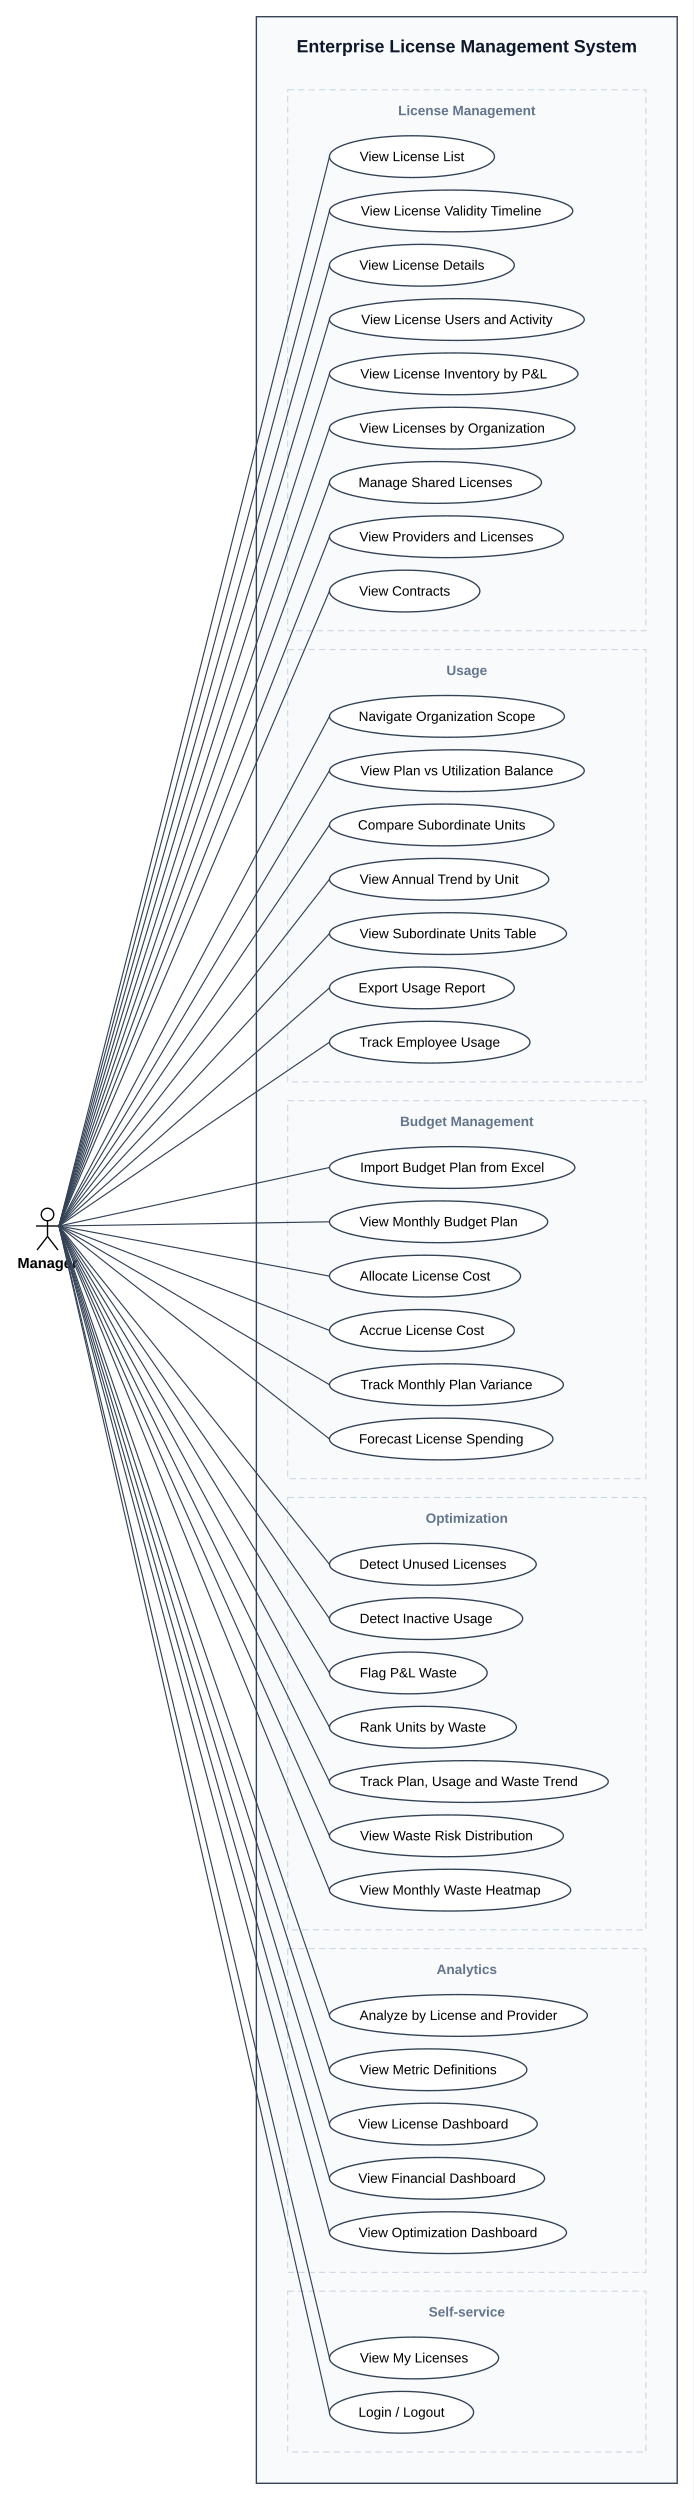
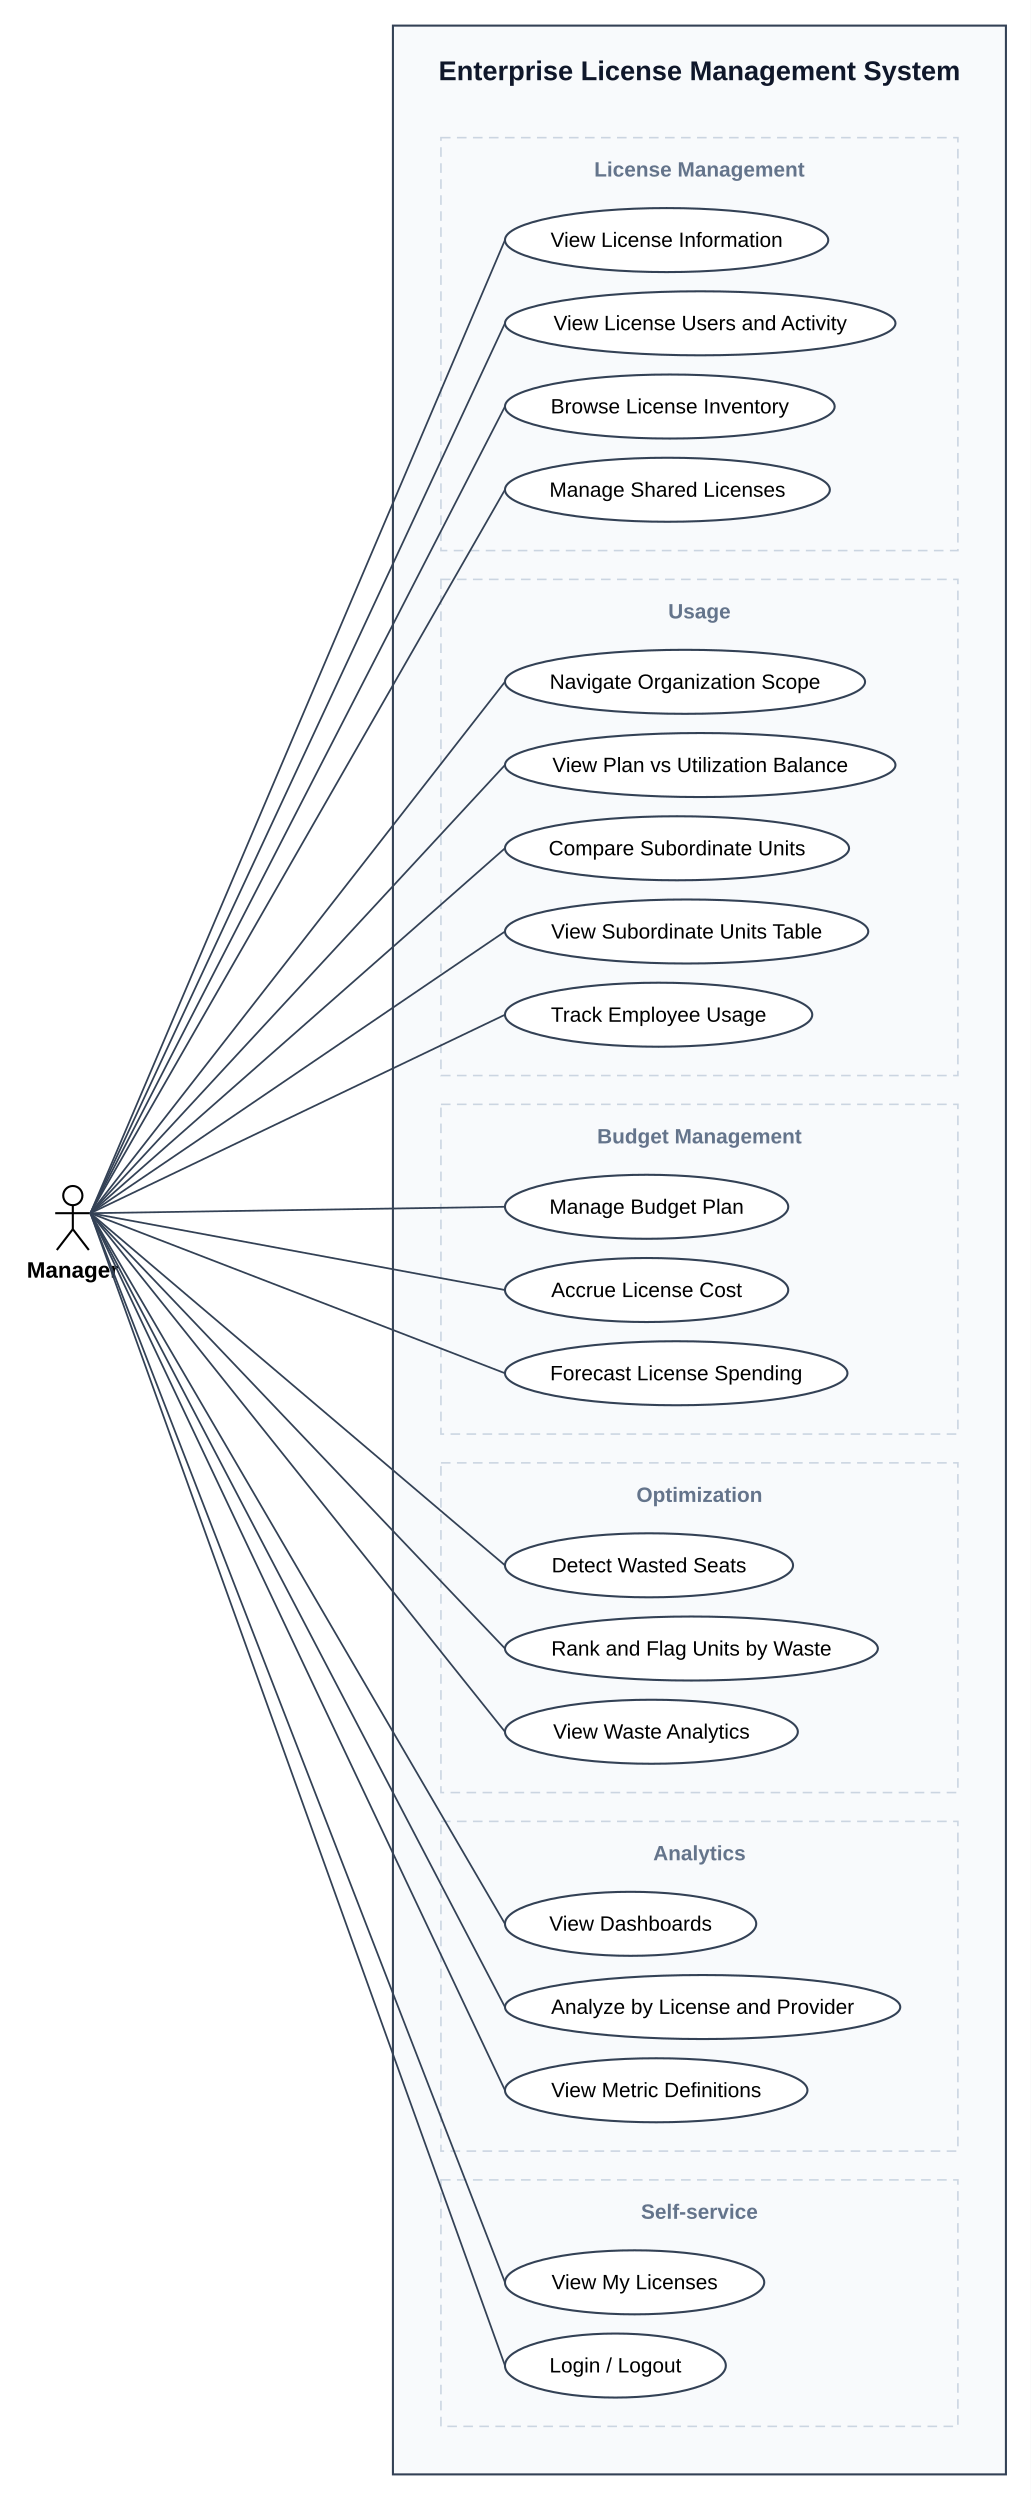
- <svg xmlns="http://www.w3.org/2000/svg" width="664" height="2394" viewBox="0 0 664 2394" font-family="Liberation Sans, Arial, Helvetica, sans-serif">
+ <svg xmlns="http://www.w3.org/2000/svg" width="644" height="1562" viewBox="0 0 644 1562" font-family="Liberation Sans, Arial, Helvetica, sans-serif">
  <rect width="100%" height="100%" fill="#ffffff" />
  <g transform="translate(-14.5,16.0)">
-     <rect x="260.0" y="0.0" width="403.0" height="2362.0" rx="0" fill="#F8FAFC" stroke="#334155" stroke-width="1.3" />
-     <text x="461.5" y="34.1" font-size="17" fill="#0f172a" text-anchor="middle" font-weight="bold" xml:space="preserve">Enterprise License Management System</text>
-     <rect x="290.0" y="70.0" width="343.0" height="518.0" rx="0" fill="#F8FAFC" stroke="#CBD5E1" stroke-width="1" stroke-dasharray="6 4" />
-     <text x="461.5" y="94.3" font-size="13" fill="#64748B" text-anchor="middle" font-weight="bold" xml:space="preserve">License Management</text>
-     <ellipse cx="409.0" cy="134.0" rx="79.0" ry="20.0" fill="#ffffff" stroke="#334155" stroke-width="1.3" />
-     <text x="409.0" y="138.3" font-size="13" fill="#000000" text-anchor="middle" xml:space="preserve">View License List</text>
-     <ellipse cx="446.5" cy="186.0" rx="116.5" ry="20.0" fill="#ffffff" stroke="#334155" stroke-width="1.3" />
-     <text x="446.5" y="190.3" font-size="13" fill="#000000" text-anchor="middle" xml:space="preserve">View License Validity Timeline</text>
-     <ellipse cx="418.5" cy="238.0" rx="88.5" ry="20.0" fill="#ffffff" stroke="#334155" stroke-width="1.3" />
-     <text x="418.5" y="242.3" font-size="13" fill="#000000" text-anchor="middle" xml:space="preserve">View License Details</text>
-     <ellipse cx="452.0" cy="290.0" rx="122.0" ry="20.0" fill="#ffffff" stroke="#334155" stroke-width="1.3" />
-     <text x="452.0" y="294.4" font-size="13" fill="#000000" text-anchor="middle" xml:space="preserve">View License Users and Activity</text>
-     <ellipse cx="449.0" cy="342.0" rx="119.0" ry="20.0" fill="#ffffff" stroke="#334155" stroke-width="1.3" />
-     <text x="449.0" y="346.4" font-size="13" fill="#000000" text-anchor="middle" xml:space="preserve">View License Inventory by P&amp;L</text>
-     <ellipse cx="447.5" cy="394.0" rx="117.5" ry="20.0" fill="#ffffff" stroke="#334155" stroke-width="1.3" />
-     <text x="447.5" y="398.4" font-size="13" fill="#000000" text-anchor="middle" xml:space="preserve">View Licenses by Organization</text>
-     <ellipse cx="431.5" cy="446.0" rx="101.5" ry="20.0" fill="#ffffff" stroke="#334155" stroke-width="1.3" />
-     <text x="431.5" y="450.4" font-size="13" fill="#000000" text-anchor="middle" xml:space="preserve">Manage Shared Licenses</text>
-     <ellipse cx="442.0" cy="498.0" rx="112.0" ry="20.0" fill="#ffffff" stroke="#334155" stroke-width="1.3" />
-     <text x="442.0" y="502.4" font-size="13" fill="#000000" text-anchor="middle" xml:space="preserve">View Providers and Licenses</text>
-     <ellipse cx="402.0" cy="550.0" rx="72.0" ry="20.0" fill="#ffffff" stroke="#334155" stroke-width="1.3" />
-     <text x="402.0" y="554.4" font-size="13" fill="#000000" text-anchor="middle" xml:space="preserve">View Contracts</text>
-     <rect x="290.0" y="606.0" width="343.0" height="414.0" rx="0" fill="#F8FAFC" stroke="#CBD5E1" stroke-width="1" stroke-dasharray="6 4" />
-     <text x="461.5" y="630.4" font-size="13" fill="#64748B" text-anchor="middle" font-weight="bold" xml:space="preserve">Usage</text>
-     <ellipse cx="442.5" cy="670.0" rx="112.5" ry="20.0" fill="#ffffff" stroke="#334155" stroke-width="1.3" />
-     <text x="442.5" y="674.4" font-size="13" fill="#000000" text-anchor="middle" xml:space="preserve">Navigate Organization Scope</text>
-     <ellipse cx="452.0" cy="722.0" rx="122.0" ry="20.0" fill="#ffffff" stroke="#334155" stroke-width="1.3" />
-     <text x="452.0" y="726.4" font-size="13" fill="#000000" text-anchor="middle" xml:space="preserve">View Plan vs Utilization Balance</text>
-     <ellipse cx="437.5" cy="774.0" rx="107.5" ry="20.0" fill="#ffffff" stroke="#334155" stroke-width="1.3" />
-     <text x="437.5" y="778.4" font-size="13" fill="#000000" text-anchor="middle" xml:space="preserve">Compare Subordinate Units</text>
-     <ellipse cx="435.0" cy="826.0" rx="105.0" ry="20.0" fill="#ffffff" stroke="#334155" stroke-width="1.3" />
-     <text x="435.0" y="830.4" font-size="13" fill="#000000" text-anchor="middle" xml:space="preserve">View Annual Trend by Unit</text>
-     <ellipse cx="443.5" cy="878.0" rx="113.5" ry="20.0" fill="#ffffff" stroke="#334155" stroke-width="1.3" />
-     <text x="443.5" y="882.4" font-size="13" fill="#000000" text-anchor="middle" xml:space="preserve">View Subordinate Units Table</text>
-     <ellipse cx="418.5" cy="930.0" rx="88.5" ry="20.0" fill="#ffffff" stroke="#334155" stroke-width="1.3" />
-     <text x="418.5" y="934.4" font-size="13" fill="#000000" text-anchor="middle" xml:space="preserve">Export Usage Report</text>
-     <ellipse cx="426.0" cy="982.0" rx="96.0" ry="20.0" fill="#ffffff" stroke="#334155" stroke-width="1.3" />
-     <text x="426.0" y="986.4" font-size="13" fill="#000000" text-anchor="middle" xml:space="preserve">Track Employee Usage</text>
-     <rect x="290.0" y="1038.0" width="343.0" height="362.0" rx="0" fill="#F8FAFC" stroke="#CBD5E1" stroke-width="1" stroke-dasharray="6 4" />
-     <text x="461.5" y="1062.3" font-size="13" fill="#64748B" text-anchor="middle" font-weight="bold" xml:space="preserve">Budget Management</text>
-     <ellipse cx="447.5" cy="1102.0" rx="117.5" ry="20.0" fill="#ffffff" stroke="#334155" stroke-width="1.3" />
-     <text x="447.5" y="1106.3" font-size="13" fill="#000000" text-anchor="middle" xml:space="preserve">Import Budget Plan from Excel</text>
-     <ellipse cx="434.5" cy="1154.0" rx="104.5" ry="20.0" fill="#ffffff" stroke="#334155" stroke-width="1.3" />
-     <text x="434.5" y="1158.3" font-size="13" fill="#000000" text-anchor="middle" xml:space="preserve">View Monthly Budget Plan</text>
-     <ellipse cx="421.5" cy="1206.0" rx="91.5" ry="20.0" fill="#ffffff" stroke="#334155" stroke-width="1.3" />
-     <text x="421.5" y="1210.3" font-size="13" fill="#000000" text-anchor="middle" xml:space="preserve">Allocate License Cost</text>
-     <ellipse cx="418.5" cy="1258.0" rx="88.5" ry="20.0" fill="#ffffff" stroke="#334155" stroke-width="1.3" />
-     <text x="418.5" y="1262.3" font-size="13" fill="#000000" text-anchor="middle" xml:space="preserve">Accrue License Cost</text>
-     <ellipse cx="442.0" cy="1310.0" rx="112.0" ry="20.0" fill="#ffffff" stroke="#334155" stroke-width="1.3" />
-     <text x="442.0" y="1314.3" font-size="13" fill="#000000" text-anchor="middle" xml:space="preserve">Track Monthly Plan Variance</text>
-     <ellipse cx="437.0" cy="1362.0" rx="107.0" ry="20.0" fill="#ffffff" stroke="#334155" stroke-width="1.3" />
-     <text x="437.0" y="1366.3" font-size="13" fill="#000000" text-anchor="middle" xml:space="preserve">Forecast License Spending</text>
-     <rect x="290.0" y="1418.0" width="343.0" height="414.0" rx="0" fill="#F8FAFC" stroke="#CBD5E1" stroke-width="1" stroke-dasharray="6 4" />
-     <text x="461.5" y="1442.3" font-size="13" fill="#64748B" text-anchor="middle" font-weight="bold" xml:space="preserve">Optimization</text>
-     <ellipse cx="429.0" cy="1482.0" rx="99.0" ry="20.0" fill="#ffffff" stroke="#334155" stroke-width="1.3" />
-     <text x="429.0" y="1486.3" font-size="13" fill="#000000" text-anchor="middle" xml:space="preserve">Detect Unused Licenses</text>
-     <ellipse cx="422.5" cy="1534.0" rx="92.5" ry="20.0" fill="#ffffff" stroke="#334155" stroke-width="1.3" />
-     <text x="422.5" y="1538.3" font-size="13" fill="#000000" text-anchor="middle" xml:space="preserve">Detect Inactive Usage</text>
-     <ellipse cx="405.5" cy="1586.0" rx="75.5" ry="20.0" fill="#ffffff" stroke="#334155" stroke-width="1.3" />
-     <text x="405.5" y="1590.3" font-size="13" fill="#000000" text-anchor="middle" xml:space="preserve">Flag P&amp;L Waste</text>
-     <ellipse cx="419.5" cy="1638.0" rx="89.5" ry="20.0" fill="#ffffff" stroke="#334155" stroke-width="1.3" />
-     <text x="419.5" y="1642.3" font-size="13" fill="#000000" text-anchor="middle" xml:space="preserve">Rank Units by Waste</text>
-     <ellipse cx="463.5" cy="1690.0" rx="133.5" ry="20.0" fill="#ffffff" stroke="#334155" stroke-width="1.3" />
-     <text x="463.5" y="1694.3" font-size="13" fill="#000000" text-anchor="middle" xml:space="preserve">Track Plan, Usage and Waste Trend</text>
-     <ellipse cx="442.0" cy="1742.0" rx="112.0" ry="20.0" fill="#ffffff" stroke="#334155" stroke-width="1.3" />
-     <text x="442.0" y="1746.3" font-size="13" fill="#000000" text-anchor="middle" xml:space="preserve">View Waste Risk Distribution</text>
-     <ellipse cx="445.5" cy="1794.0" rx="115.5" ry="20.0" fill="#ffffff" stroke="#334155" stroke-width="1.3" />
-     <text x="445.5" y="1798.3" font-size="13" fill="#000000" text-anchor="middle" xml:space="preserve">View Monthly Waste Heatmap</text>
-     <rect x="290.0" y="1850.0" width="343.0" height="310.0" rx="0" fill="#F8FAFC" stroke="#CBD5E1" stroke-width="1" stroke-dasharray="6 4" />
-     <text x="461.5" y="1874.3" font-size="13" fill="#64748B" text-anchor="middle" font-weight="bold" xml:space="preserve">Analytics</text>
-     <ellipse cx="453.5" cy="1914.0" rx="123.5" ry="20.0" fill="#ffffff" stroke="#334155" stroke-width="1.3" />
-     <text x="453.5" y="1918.3" font-size="13" fill="#000000" text-anchor="middle" xml:space="preserve">Analyze by License and Provider</text>
-     <ellipse cx="424.5" cy="1966.0" rx="94.5" ry="20.0" fill="#ffffff" stroke="#334155" stroke-width="1.3" />
-     <text x="424.5" y="1970.3" font-size="13" fill="#000000" text-anchor="middle" xml:space="preserve">View Metric Definitions</text>
-     <ellipse cx="429.5" cy="2018.0" rx="99.5" ry="20.0" fill="#ffffff" stroke="#334155" stroke-width="1.3" />
-     <text x="429.5" y="2022.3" font-size="13" fill="#000000" text-anchor="middle" xml:space="preserve">View License Dashboard</text>
-     <ellipse cx="433.0" cy="2070.0" rx="103.0" ry="20.0" fill="#ffffff" stroke="#334155" stroke-width="1.3" />
-     <text x="433.0" y="2074.3" font-size="13" fill="#000000" text-anchor="middle" xml:space="preserve">View Financial Dashboard</text>
-     <ellipse cx="443.5" cy="2122.0" rx="113.5" ry="20.0" fill="#ffffff" stroke="#334155" stroke-width="1.3" />
-     <text x="443.5" y="2126.3" font-size="13" fill="#000000" text-anchor="middle" xml:space="preserve">View Optimization Dashboard</text>
-     <rect x="290.0" y="2178.0" width="343.0" height="154.0" rx="0" fill="#F8FAFC" stroke="#CBD5E1" stroke-width="1" stroke-dasharray="6 4" />
-     <text x="461.5" y="2202.3" font-size="13" fill="#64748B" text-anchor="middle" font-weight="bold" xml:space="preserve">Self-service</text>
-     <ellipse cx="411.0" cy="2242.0" rx="81.0" ry="20.0" fill="#ffffff" stroke="#334155" stroke-width="1.3" />
-     <text x="411.0" y="2246.3" font-size="13" fill="#000000" text-anchor="middle" xml:space="preserve">View My Licenses</text>
-     <ellipse cx="399.0" cy="2294.0" rx="69.0" ry="20.0" fill="#ffffff" stroke="#334155" stroke-width="1.3" />
-     <text x="399.0" y="2298.3" font-size="13" fill="#000000" text-anchor="middle" xml:space="preserve">Login / Logout</text>
-     <circle cx="60" cy="1147.0" r="6" fill="#fff" stroke="#000" stroke-width="1.3" />
-     <line x1="60" y1="1153.0" x2="60" y2="1168.0" stroke="#000" stroke-width="1.3" fill="none" />
-     <line x1="49" y1="1158.0" x2="71" y2="1158.0" stroke="#000" stroke-width="1.3" fill="none" />
-     <line x1="60" y1="1168.0" x2="50" y2="1181.0" stroke="#000" stroke-width="1.3" fill="none" />
-     <line x1="60" y1="1168.0" x2="70" y2="1181.0" stroke="#000" stroke-width="1.3" fill="none" />
-     <text x="60.0" y="1198.3" font-size="14" fill="#000000" text-anchor="middle" font-weight="bold" xml:space="preserve">Manager</text>
-     <path d="M71.0,1158.0 L330.0,134.0" fill="none" stroke="#334155" stroke-width="1.1" />
-     <path d="M71.0,1158.0 L330.0,186.0" fill="none" stroke="#334155" stroke-width="1.1" />
-     <path d="M71.0,1158.0 L330.0,238.0" fill="none" stroke="#334155" stroke-width="1.1" />
-     <path d="M71.0,1158.0 L330.0,290.0" fill="none" stroke="#334155" stroke-width="1.1" />
-     <path d="M71.0,1158.0 L330.0,342.0" fill="none" stroke="#334155" stroke-width="1.1" />
-     <path d="M71.0,1158.0 L330.0,394.0" fill="none" stroke="#334155" stroke-width="1.1" />
-     <path d="M71.0,1158.0 L330.0,446.0" fill="none" stroke="#334155" stroke-width="1.1" />
-     <path d="M71.0,1158.0 L330.0,498.0" fill="none" stroke="#334155" stroke-width="1.1" />
-     <path d="M71.0,1158.0 L330.0,550.0" fill="none" stroke="#334155" stroke-width="1.1" />
-     <path d="M71.0,1158.0 L330.0,670.0" fill="none" stroke="#334155" stroke-width="1.1" />
-     <path d="M71.0,1158.0 L330.0,722.0" fill="none" stroke="#334155" stroke-width="1.1" />
-     <path d="M71.0,1158.0 L330.0,774.0" fill="none" stroke="#334155" stroke-width="1.1" />
-     <path d="M71.0,1158.0 L330.0,826.0" fill="none" stroke="#334155" stroke-width="1.1" />
-     <path d="M71.0,1158.0 L330.0,878.0" fill="none" stroke="#334155" stroke-width="1.1" />
-     <path d="M71.0,1158.0 L330.0,930.0" fill="none" stroke="#334155" stroke-width="1.1" />
-     <path d="M71.0,1158.0 L330.0,982.0" fill="none" stroke="#334155" stroke-width="1.1" />
-     <path d="M71.0,1158.0 L330.0,1102.0" fill="none" stroke="#334155" stroke-width="1.1" />
-     <path d="M71.0,1158.0 L330.0,1154.0" fill="none" stroke="#334155" stroke-width="1.1" />
-     <path d="M71.0,1158.0 L330.0,1206.0" fill="none" stroke="#334155" stroke-width="1.1" />
-     <path d="M71.0,1158.0 L330.0,1258.0" fill="none" stroke="#334155" stroke-width="1.1" />
-     <path d="M71.0,1158.0 L330.0,1310.0" fill="none" stroke="#334155" stroke-width="1.1" />
-     <path d="M71.0,1158.0 L330.0,1362.0" fill="none" stroke="#334155" stroke-width="1.1" />
-     <path d="M71.0,1158.0 L330.0,1482.0" fill="none" stroke="#334155" stroke-width="1.1" />
-     <path d="M71.0,1158.0 L330.0,1534.0" fill="none" stroke="#334155" stroke-width="1.1" />
-     <path d="M71.0,1158.0 L330.0,1586.0" fill="none" stroke="#334155" stroke-width="1.1" />
-     <path d="M71.0,1158.0 L330.0,1638.0" fill="none" stroke="#334155" stroke-width="1.1" />
-     <path d="M71.0,1158.0 L330.0,1690.0" fill="none" stroke="#334155" stroke-width="1.1" />
-     <path d="M71.0,1158.0 L330.0,1742.0" fill="none" stroke="#334155" stroke-width="1.1" />
-     <path d="M71.0,1158.0 L330.0,1794.0" fill="none" stroke="#334155" stroke-width="1.1" />
-     <path d="M71.0,1158.0 L330.0,1914.0" fill="none" stroke="#334155" stroke-width="1.1" />
-     <path d="M71.0,1158.0 L330.0,1966.0" fill="none" stroke="#334155" stroke-width="1.1" />
-     <path d="M71.0,1158.0 L330.0,2018.0" fill="none" stroke="#334155" stroke-width="1.1" />
-     <path d="M71.0,1158.0 L330.0,2070.0" fill="none" stroke="#334155" stroke-width="1.1" />
-     <path d="M71.0,1158.0 L330.0,2122.0" fill="none" stroke="#334155" stroke-width="1.1" />
-     <path d="M71.0,1158.0 L330.0,2242.0" fill="none" stroke="#334155" stroke-width="1.1" />
-     <path d="M71.0,1158.0 L330.0,2294.0" fill="none" stroke="#334155" stroke-width="1.1" />
+     <rect x="260.0" y="0.0" width="383.0" height="1530.0" rx="0" fill="#F8FAFC" stroke="#334155" stroke-width="1.3" />
+     <text x="451.5" y="34.1" font-size="17" fill="#0f172a" text-anchor="middle" font-weight="bold" xml:space="preserve">Enterprise License Management System</text>
+     <rect x="290.0" y="70.0" width="323.0" height="258.0" rx="0" fill="#F8FAFC" stroke="#CBD5E1" stroke-width="1" stroke-dasharray="6 4" />
+     <text x="451.5" y="94.3" font-size="13" fill="#64748B" text-anchor="middle" font-weight="bold" xml:space="preserve">License Management</text>
+     <ellipse cx="431.0" cy="134.0" rx="101.0" ry="20.0" fill="#ffffff" stroke="#334155" stroke-width="1.3" />
+     <text x="431.0" y="138.3" font-size="13" fill="#000000" text-anchor="middle" xml:space="preserve">View License Information</text>
+     <ellipse cx="452.0" cy="186.0" rx="122.0" ry="20.0" fill="#ffffff" stroke="#334155" stroke-width="1.3" />
+     <text x="452.0" y="190.3" font-size="13" fill="#000000" text-anchor="middle" xml:space="preserve">View License Users and Activity</text>
+     <ellipse cx="433.0" cy="238.0" rx="103.0" ry="20.0" fill="#ffffff" stroke="#334155" stroke-width="1.3" />
+     <text x="433.0" y="242.3" font-size="13" fill="#000000" text-anchor="middle" xml:space="preserve">Browse License Inventory</text>
+     <ellipse cx="431.5" cy="290.0" rx="101.5" ry="20.0" fill="#ffffff" stroke="#334155" stroke-width="1.3" />
+     <text x="431.5" y="294.4" font-size="13" fill="#000000" text-anchor="middle" xml:space="preserve">Manage Shared Licenses</text>
+     <rect x="290.0" y="346.0" width="323.0" height="310.0" rx="0" fill="#F8FAFC" stroke="#CBD5E1" stroke-width="1" stroke-dasharray="6 4" />
+     <text x="451.5" y="370.4" font-size="13" fill="#64748B" text-anchor="middle" font-weight="bold" xml:space="preserve">Usage</text>
+     <ellipse cx="442.5" cy="410.0" rx="112.5" ry="20.0" fill="#ffffff" stroke="#334155" stroke-width="1.3" />
+     <text x="442.5" y="414.4" font-size="13" fill="#000000" text-anchor="middle" xml:space="preserve">Navigate Organization Scope</text>
+     <ellipse cx="452.0" cy="462.0" rx="122.0" ry="20.0" fill="#ffffff" stroke="#334155" stroke-width="1.3" />
+     <text x="452.0" y="466.4" font-size="13" fill="#000000" text-anchor="middle" xml:space="preserve">View Plan vs Utilization Balance</text>
+     <ellipse cx="437.5" cy="514.0" rx="107.5" ry="20.0" fill="#ffffff" stroke="#334155" stroke-width="1.3" />
+     <text x="437.5" y="518.4" font-size="13" fill="#000000" text-anchor="middle" xml:space="preserve">Compare Subordinate Units</text>
+     <ellipse cx="443.5" cy="566.0" rx="113.5" ry="20.0" fill="#ffffff" stroke="#334155" stroke-width="1.3" />
+     <text x="443.5" y="570.4" font-size="13" fill="#000000" text-anchor="middle" xml:space="preserve">View Subordinate Units Table</text>
+     <ellipse cx="426.0" cy="618.0" rx="96.0" ry="20.0" fill="#ffffff" stroke="#334155" stroke-width="1.3" />
+     <text x="426.0" y="622.4" font-size="13" fill="#000000" text-anchor="middle" xml:space="preserve">Track Employee Usage</text>
+     <rect x="290.0" y="674.0" width="323.0" height="206.0" rx="0" fill="#F8FAFC" stroke="#CBD5E1" stroke-width="1" stroke-dasharray="6 4" />
+     <text x="451.5" y="698.4" font-size="13" fill="#64748B" text-anchor="middle" font-weight="bold" xml:space="preserve">Budget Management</text>
+     <ellipse cx="418.5" cy="738.0" rx="88.5" ry="20.0" fill="#ffffff" stroke="#334155" stroke-width="1.3" />
+     <text x="418.5" y="742.4" font-size="13" fill="#000000" text-anchor="middle" xml:space="preserve">Manage Budget Plan</text>
+     <ellipse cx="418.5" cy="790.0" rx="88.5" ry="20.0" fill="#ffffff" stroke="#334155" stroke-width="1.3" />
+     <text x="418.5" y="794.4" font-size="13" fill="#000000" text-anchor="middle" xml:space="preserve">Accrue License Cost</text>
+     <ellipse cx="437.0" cy="842.0" rx="107.0" ry="20.0" fill="#ffffff" stroke="#334155" stroke-width="1.3" />
+     <text x="437.0" y="846.4" font-size="13" fill="#000000" text-anchor="middle" xml:space="preserve">Forecast License Spending</text>
+     <rect x="290.0" y="898.0" width="323.0" height="206.0" rx="0" fill="#F8FAFC" stroke="#CBD5E1" stroke-width="1" stroke-dasharray="6 4" />
+     <text x="451.5" y="922.4" font-size="13" fill="#64748B" text-anchor="middle" font-weight="bold" xml:space="preserve">Optimization</text>
+     <ellipse cx="420.0" cy="962.0" rx="90.0" ry="20.0" fill="#ffffff" stroke="#334155" stroke-width="1.3" />
+     <text x="420.0" y="966.4" font-size="13" fill="#000000" text-anchor="middle" xml:space="preserve">Detect Wasted Seats</text>
+     <ellipse cx="446.5" cy="1014.0" rx="116.5" ry="20.0" fill="#ffffff" stroke="#334155" stroke-width="1.3" />
+     <text x="446.5" y="1018.4" font-size="13" fill="#000000" text-anchor="middle" xml:space="preserve">Rank and Flag Units by Waste</text>
+     <ellipse cx="421.5" cy="1066.0" rx="91.5" ry="20.0" fill="#ffffff" stroke="#334155" stroke-width="1.3" />
+     <text x="421.5" y="1070.3" font-size="13" fill="#000000" text-anchor="middle" xml:space="preserve">View Waste Analytics</text>
+     <rect x="290.0" y="1122.0" width="323.0" height="206.0" rx="0" fill="#F8FAFC" stroke="#CBD5E1" stroke-width="1" stroke-dasharray="6 4" />
+     <text x="451.5" y="1146.3" font-size="13" fill="#64748B" text-anchor="middle" font-weight="bold" xml:space="preserve">Analytics</text>
+     <ellipse cx="408.5" cy="1186.0" rx="78.5" ry="20.0" fill="#ffffff" stroke="#334155" stroke-width="1.3" />
+     <text x="408.5" y="1190.3" font-size="13" fill="#000000" text-anchor="middle" xml:space="preserve">View Dashboards</text>
+     <ellipse cx="453.5" cy="1238.0" rx="123.5" ry="20.0" fill="#ffffff" stroke="#334155" stroke-width="1.3" />
+     <text x="453.5" y="1242.3" font-size="13" fill="#000000" text-anchor="middle" xml:space="preserve">Analyze by License and Provider</text>
+     <ellipse cx="424.5" cy="1290.0" rx="94.5" ry="20.0" fill="#ffffff" stroke="#334155" stroke-width="1.3" />
+     <text x="424.5" y="1294.3" font-size="13" fill="#000000" text-anchor="middle" xml:space="preserve">View Metric Definitions</text>
+     <rect x="290.0" y="1346.0" width="323.0" height="154.0" rx="0" fill="#F8FAFC" stroke="#CBD5E1" stroke-width="1" stroke-dasharray="6 4" />
+     <text x="451.5" y="1370.3" font-size="13" fill="#64748B" text-anchor="middle" font-weight="bold" xml:space="preserve">Self-service</text>
+     <ellipse cx="411.0" cy="1410.0" rx="81.0" ry="20.0" fill="#ffffff" stroke="#334155" stroke-width="1.3" />
+     <text x="411.0" y="1414.3" font-size="13" fill="#000000" text-anchor="middle" xml:space="preserve">View My Licenses</text>
+     <ellipse cx="399.0" cy="1462.0" rx="69.0" ry="20.0" fill="#ffffff" stroke="#334155" stroke-width="1.3" />
+     <text x="399.0" y="1466.3" font-size="13" fill="#000000" text-anchor="middle" xml:space="preserve">Login / Logout</text>
+     <circle cx="60" cy="731.0" r="6" fill="#fff" stroke="#000" stroke-width="1.3" />
+     <line x1="60" y1="737.0" x2="60" y2="752.0" stroke="#000" stroke-width="1.3" fill="none" />
+     <line x1="49" y1="742.0" x2="71" y2="742.0" stroke="#000" stroke-width="1.3" fill="none" />
+     <line x1="60" y1="752.0" x2="50" y2="765.0" stroke="#000" stroke-width="1.3" fill="none" />
+     <line x1="60" y1="752.0" x2="70" y2="765.0" stroke="#000" stroke-width="1.3" fill="none" />
+     <text x="60.0" y="782.3" font-size="14" fill="#000000" text-anchor="middle" font-weight="bold" xml:space="preserve">Manager</text>
+     <path d="M71.0,742.0 L330.0,134.0" fill="none" stroke="#334155" stroke-width="1.1" />
+     <path d="M71.0,742.0 L330.0,186.0" fill="none" stroke="#334155" stroke-width="1.1" />
+     <path d="M71.0,742.0 L330.0,238.0" fill="none" stroke="#334155" stroke-width="1.1" />
+     <path d="M71.0,742.0 L330.0,290.0" fill="none" stroke="#334155" stroke-width="1.1" />
+     <path d="M71.0,742.0 L330.0,410.0" fill="none" stroke="#334155" stroke-width="1.1" />
+     <path d="M71.0,742.0 L330.0,462.0" fill="none" stroke="#334155" stroke-width="1.1" />
+     <path d="M71.0,742.0 L330.0,514.0" fill="none" stroke="#334155" stroke-width="1.1" />
+     <path d="M71.0,742.0 L330.0,566.0" fill="none" stroke="#334155" stroke-width="1.1" />
+     <path d="M71.0,742.0 L330.0,618.0" fill="none" stroke="#334155" stroke-width="1.1" />
+     <path d="M71.0,742.0 L330.0,738.0" fill="none" stroke="#334155" stroke-width="1.1" />
+     <path d="M71.0,742.0 L330.0,790.0" fill="none" stroke="#334155" stroke-width="1.1" />
+     <path d="M71.0,742.0 L330.0,842.0" fill="none" stroke="#334155" stroke-width="1.1" />
+     <path d="M71.0,742.0 L330.0,962.0" fill="none" stroke="#334155" stroke-width="1.1" />
+     <path d="M71.0,742.0 L330.0,1014.0" fill="none" stroke="#334155" stroke-width="1.1" />
+     <path d="M71.0,742.0 L330.0,1066.0" fill="none" stroke="#334155" stroke-width="1.1" />
+     <path d="M71.0,742.0 L330.0,1186.0" fill="none" stroke="#334155" stroke-width="1.1" />
+     <path d="M71.0,742.0 L330.0,1238.0" fill="none" stroke="#334155" stroke-width="1.1" />
+     <path d="M71.0,742.0 L330.0,1290.0" fill="none" stroke="#334155" stroke-width="1.1" />
+     <path d="M71.0,742.0 L330.0,1410.0" fill="none" stroke="#334155" stroke-width="1.1" />
+     <path d="M71.0,742.0 L330.0,1462.0" fill="none" stroke="#334155" stroke-width="1.1" />
  </g>
</svg>
